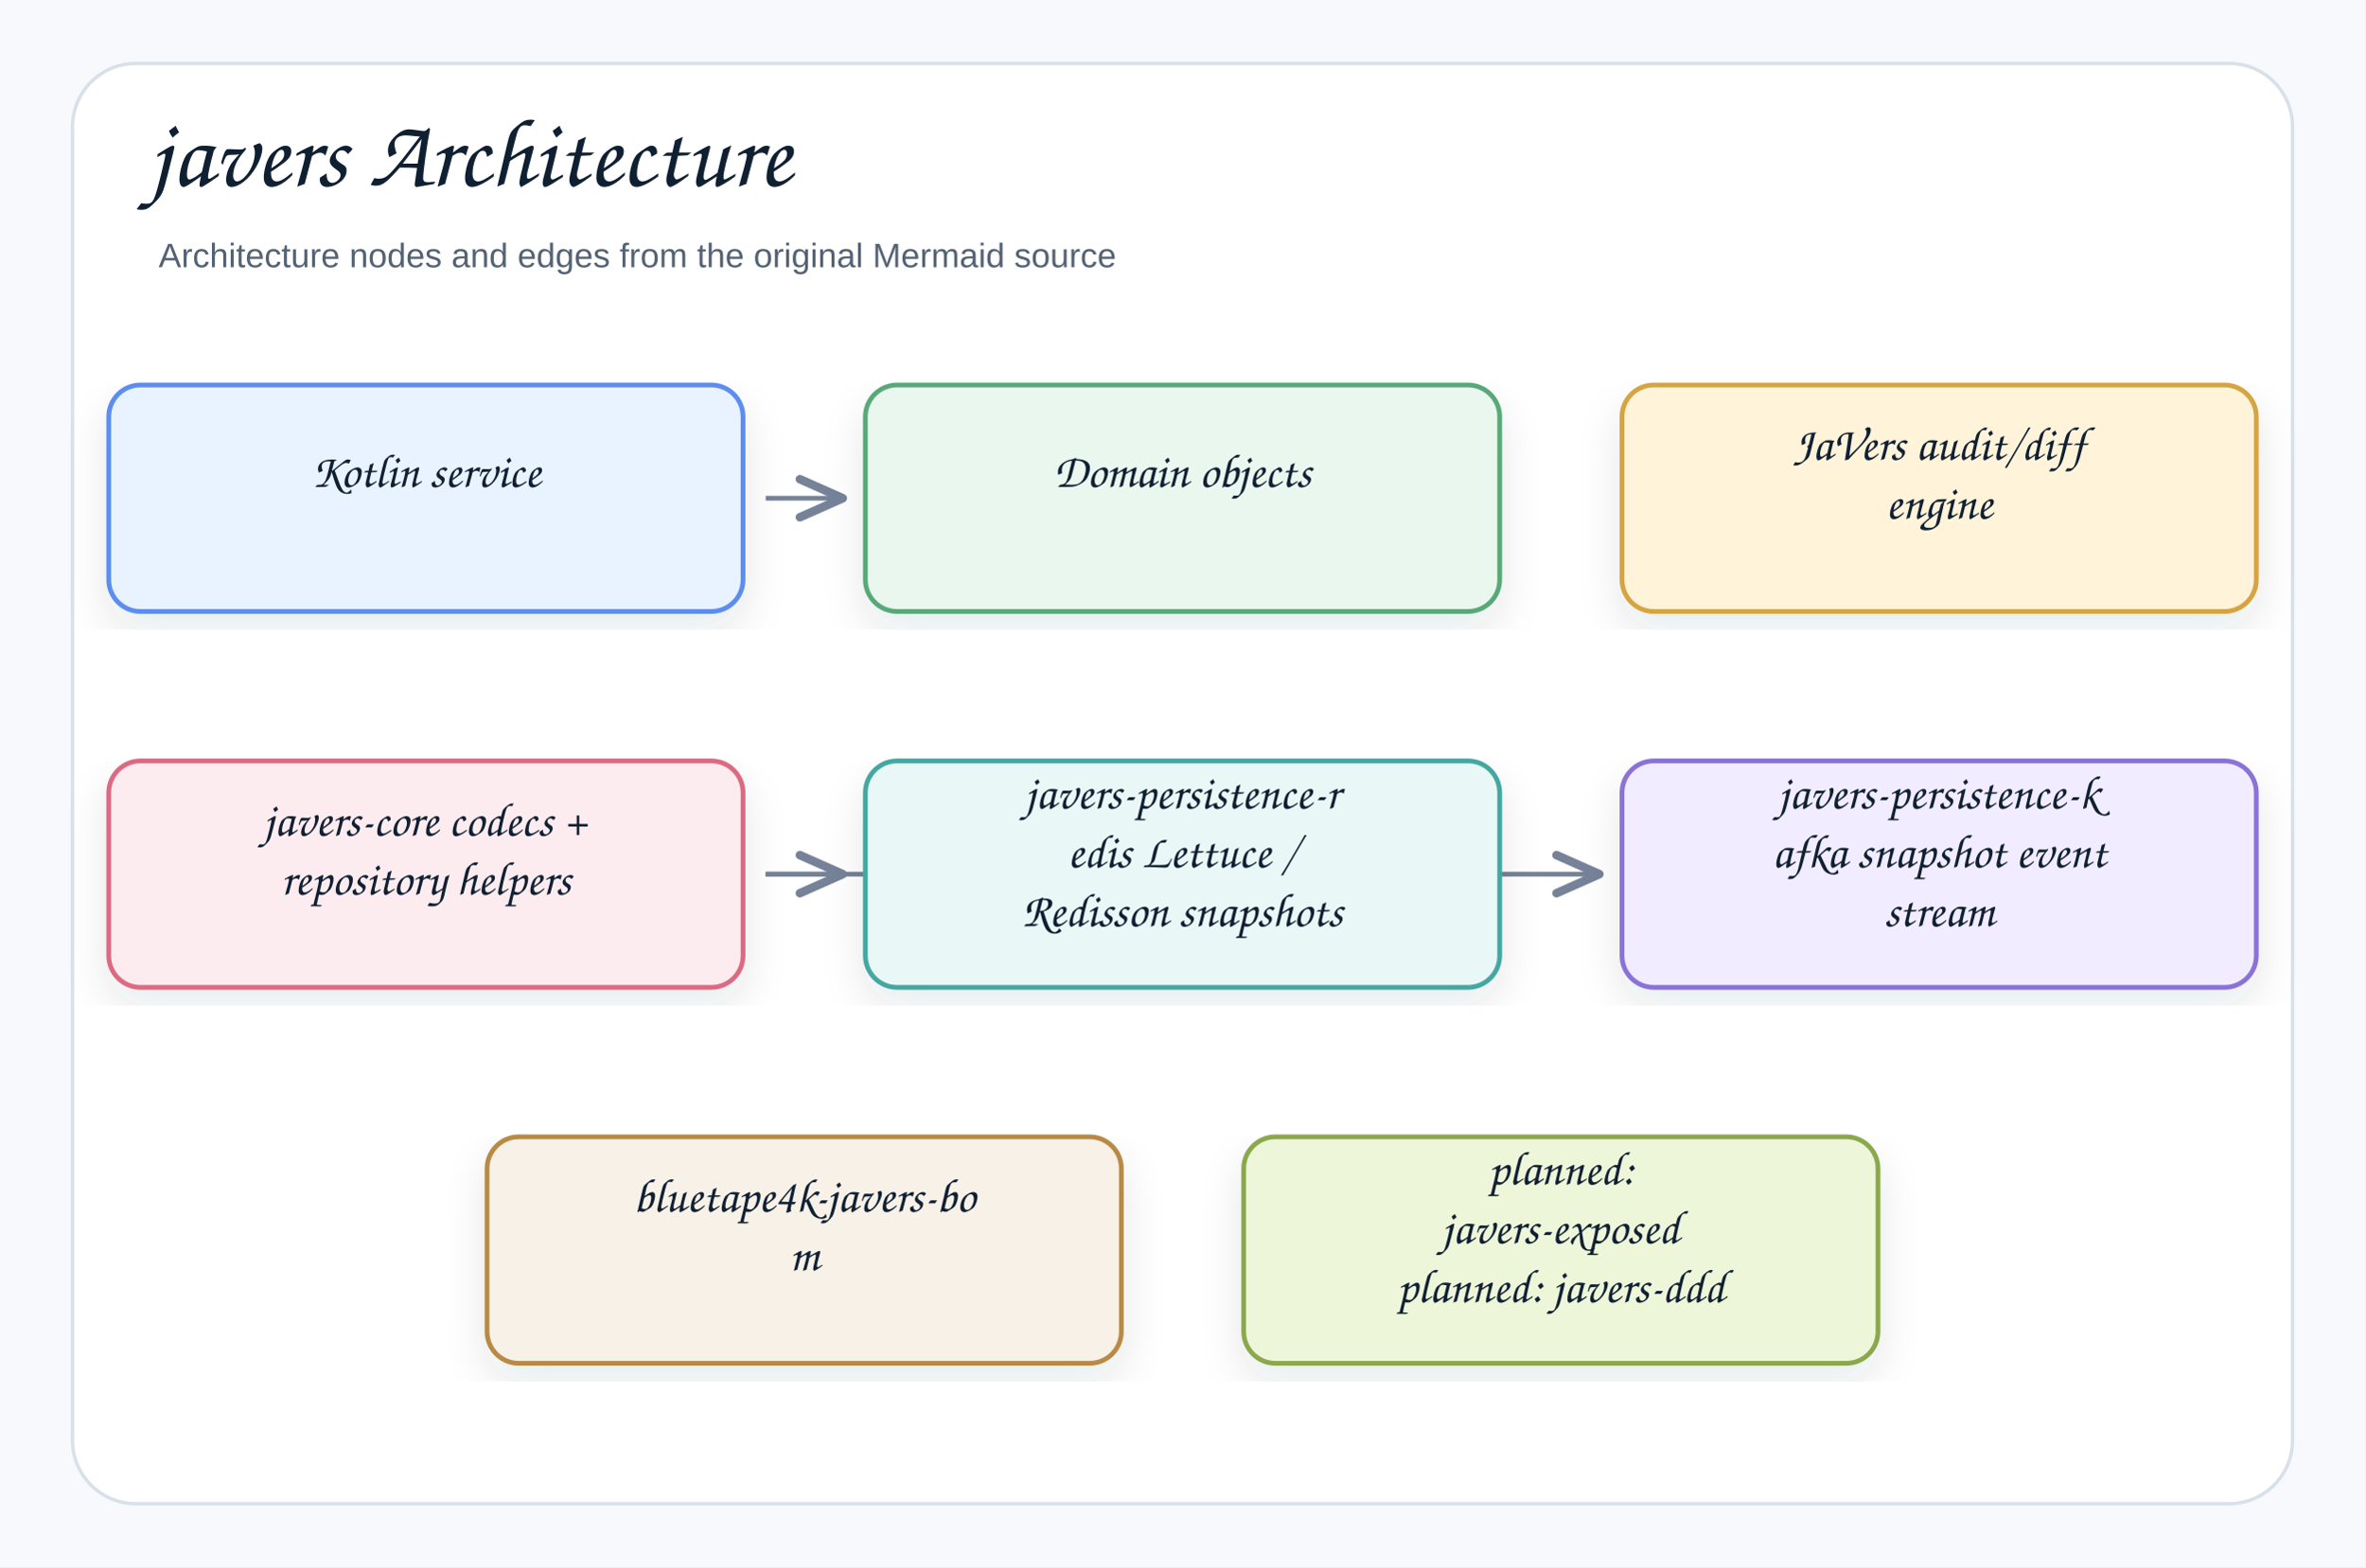
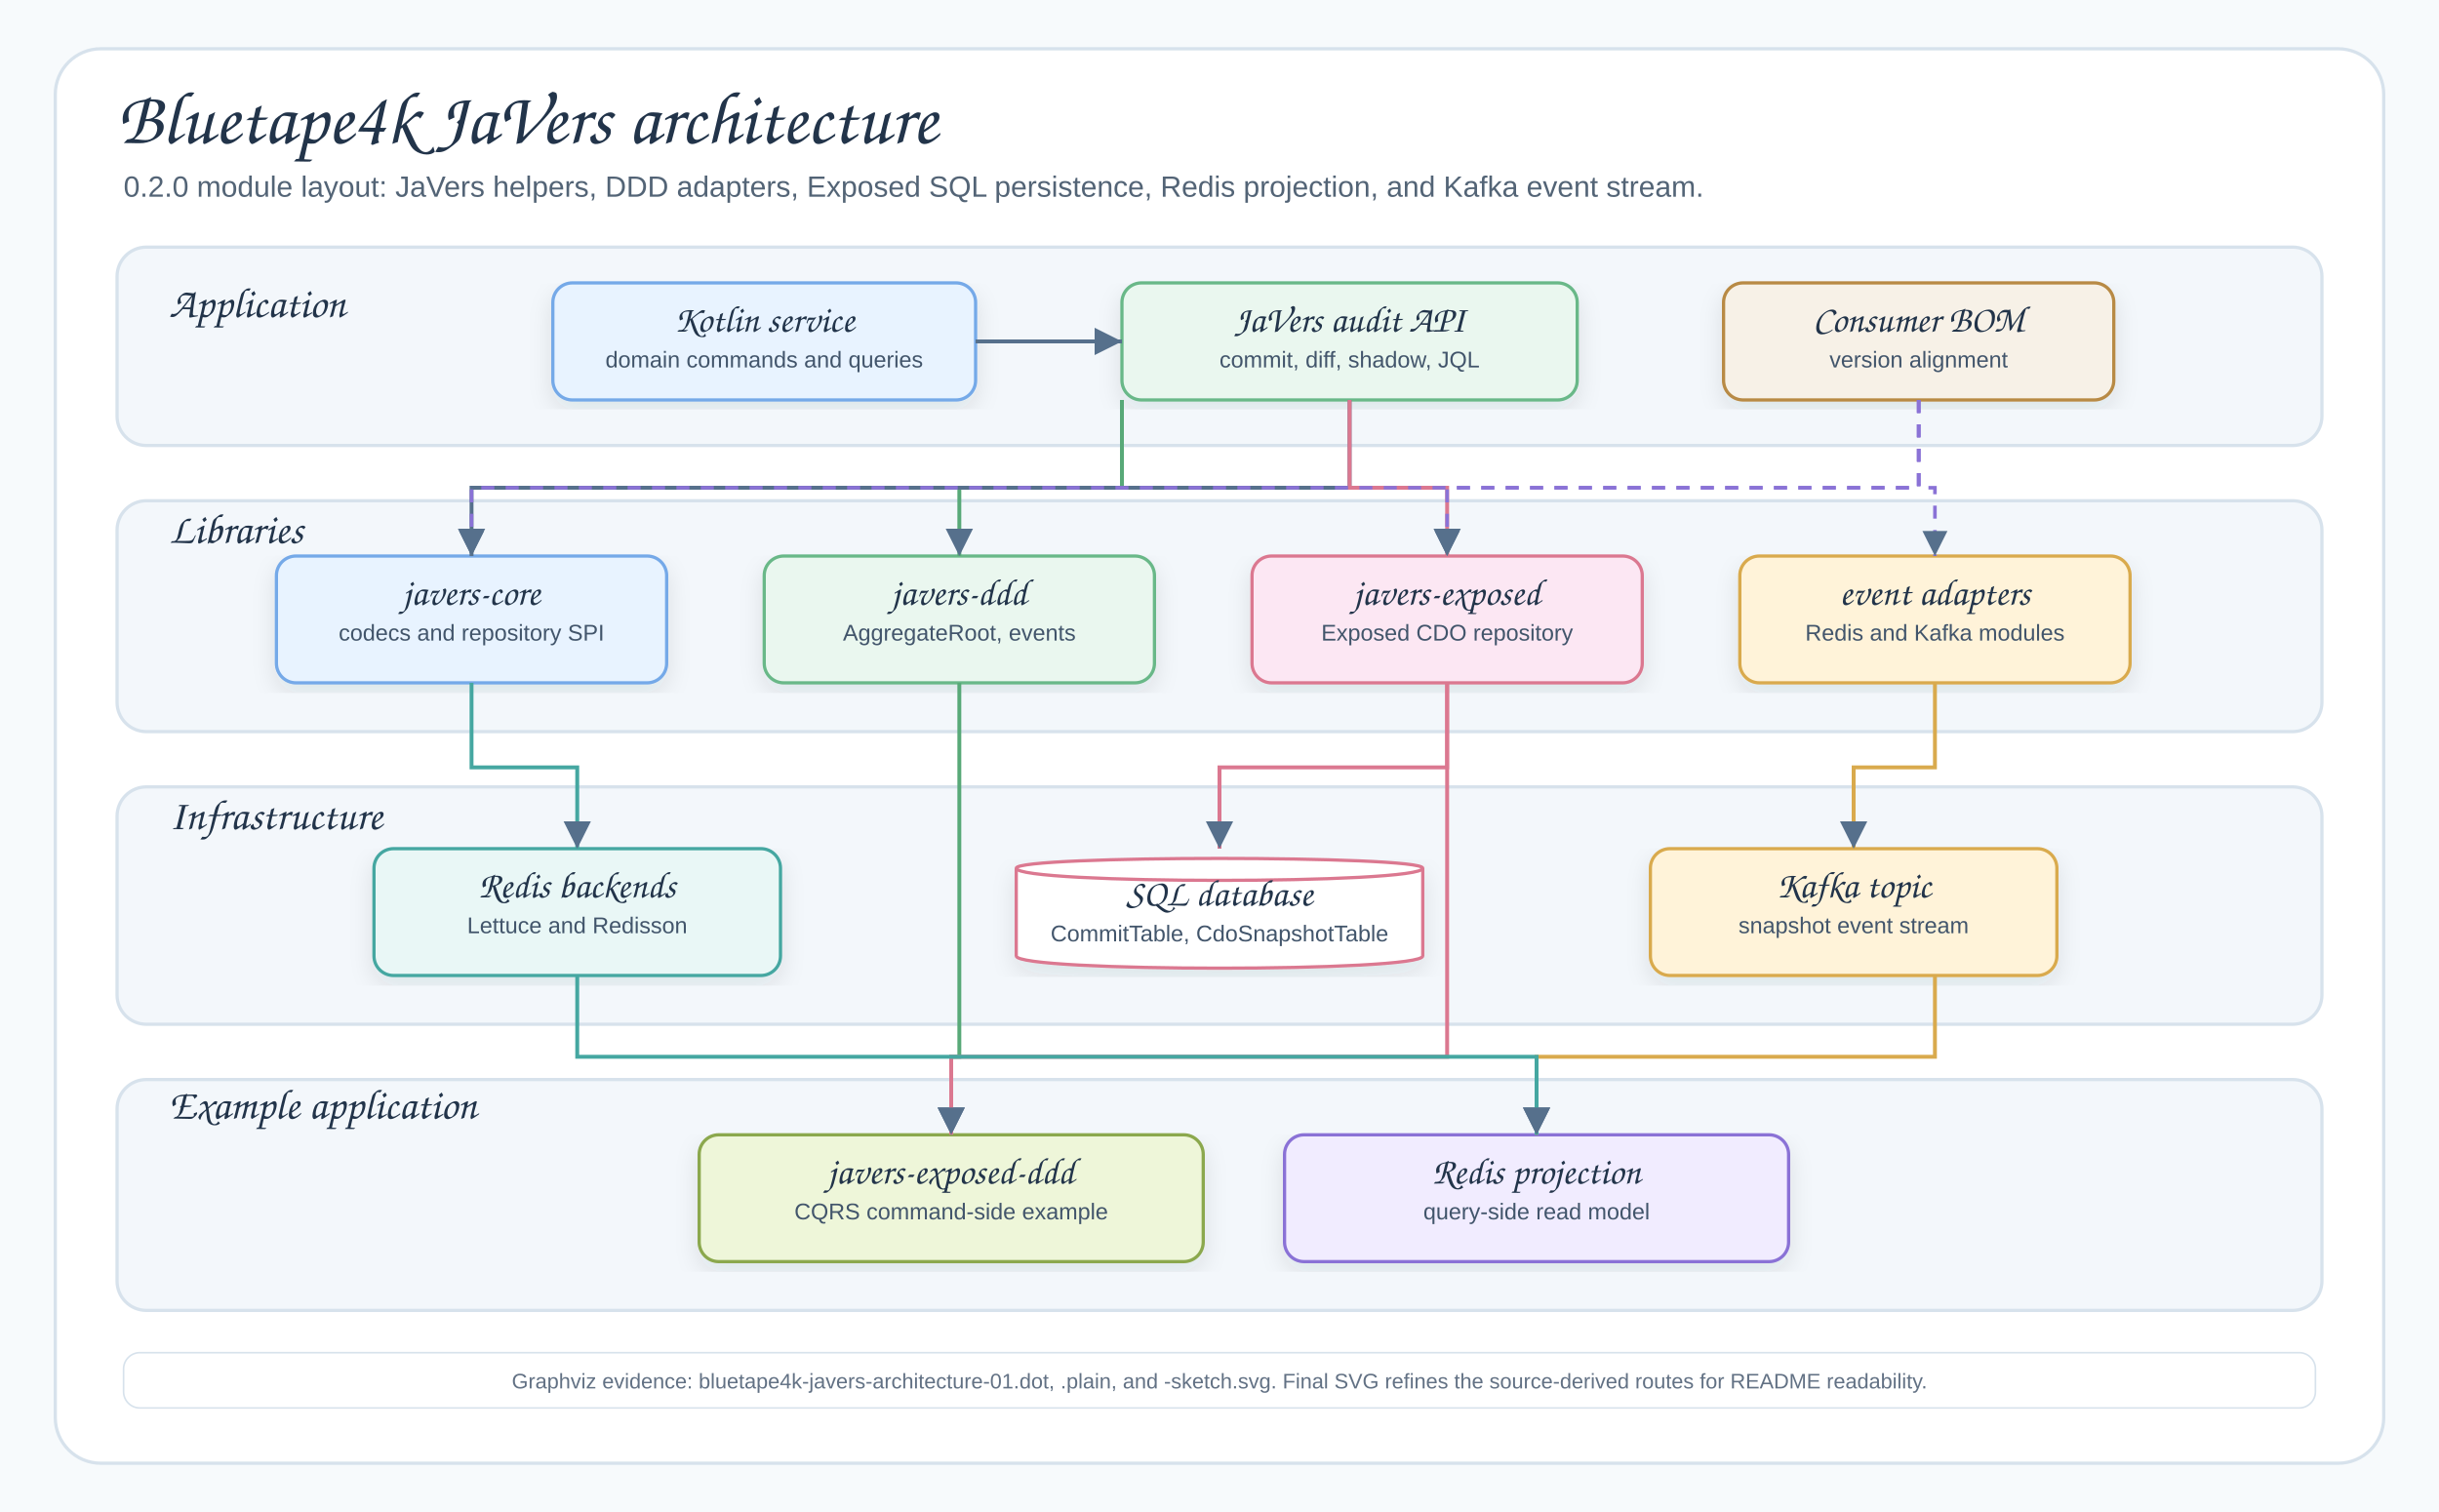
- <svg xmlns="http://www.w3.org/2000/svg" width="1044" height="692" viewBox="0 0 1044 692" role="img" aria-label="javers Architecture">
+ <svg xmlns="http://www.w3.org/2000/svg" width="1500" height="930" viewBox="0 0 1500 930" role="img" aria-labelledby="title desc">
  <defs>
    <filter id="shadow" x="-8%" y="-8%" width="116%" height="116%">
-       <feDropShadow dx="0" dy="8" stdDeviation="9" flood-color="#1f2937" flood-opacity="0.10" />
+       <feDropShadow dx="0" dy="6" stdDeviation="7" flood-color="#203040" flood-opacity="0.10" />
    </filter>
-     <marker id="openArrow" markerWidth="12" markerHeight="10" refX="10" refY="5" orient="auto" markerUnits="strokeWidth">
-       <path d="M 1 1 L 10 5 L 1 9" fill="none" stroke="#758297" stroke-width="1.8" stroke-linecap="round" stroke-linejoin="round" />
-     </marker>
-     <marker id="inherit" markerWidth="14" markerHeight="12" refX="12" refY="6" orient="auto" markerUnits="strokeWidth">
-       <path d="M 0 1 L 12 6 L 0 11 Z" fill="#ffffff" stroke="#758297" stroke-width="1.8" />
+     <marker id="arrow" markerWidth="9" markerHeight="9" refX="8" refY="4.5" orient="auto" markerUnits="strokeWidth">
+       <path d="M1,1 L8,4.5 L1,8 Z" fill="#56708C" />
    </marker>
    <style>
-     .canvas{fill:#f7f9fc}.frame{fill:#fff;stroke:#d8e0ea;stroke-width:1.5}
-     .title{font-family:"Architects Daughter","Comic Sans MS","Comic Sans",cursive;font-size:43px;font-weight:400;fill:#102033}
-     .subtitle{font-family:"Comic Sans MS","Comic Sans","Comic Neue",Arial,sans-serif;font-size:15px;font-weight:400;fill:#536273}
-     .label{font-family:"Architects Daughter","Comic Sans MS","Comic Sans",cursive;font-size:25px;font-weight:400;fill:#102033}
-     .smallLabel{font-family:"Architects Daughter","Comic Sans MS","Comic Sans",cursive;font-size:21px;font-weight:400;fill:#102033}
-     .mono{font-family:"Comic Sans MS","Comic Sans","Comic Neue",Arial,sans-serif;font-size:12px;font-weight:400;fill:#102033}
-     .small{font-family:"Comic Sans MS","Comic Sans","Comic Neue",Arial,sans-serif;font-size:12px;font-weight:400;fill:#536273}
-     .strong{font-family:"Comic Sans MS","Comic Sans","Comic Neue",Arial,sans-serif;font-size:13px;font-weight:400;fill:#102033}
-     .card{stroke-width:2.1;filter:url(#shadow)}.compartment{stroke-width:1.5;fill:none}
-     .line{stroke:#758297;stroke-width:2.1;fill:none;marker-end:url(#openArrow)}
-     .plainLine{stroke:#758297;stroke-width:2.1;fill:none}
-     .dashed{stroke:#758297;stroke-width:2.1;stroke-dasharray:7 6;fill:none;marker-end:url(#openArrow)}
-     .inheritLine{stroke:#758297;stroke-width:2.2;fill:none;marker-end:url(#inherit)}
-     .implLine{stroke:#758297;stroke-width:2.2;stroke-dasharray:8 7;fill:none;marker-end:url(#inherit)}
-   </style>
+       .canvas{fill:#F7FAFC}
+       .frame{fill:#FFFFFF;stroke:#D7E2EC;stroke-width:2}
+       .title{font-family:"Architects Daughter","Comic Sans MS","Comic Sans",cursive;font-size:46px;fill:#22344A;font-weight:400}
+       .subtitle{font-family:"Comic Sans MS","Comic Sans","Comic Neue",Arial,sans-serif;font-size:18px;fill:#536476;font-weight:400}
+       .layer{fill:#F3F7FB;stroke:#D7E2EC;stroke-width:2}
+       .layer-title{font-family:"Architects Daughter","Comic Sans MS","Comic Sans",cursive;font-size:26px;fill:#22344A;font-weight:400}
+       .card-title{font-family:"Architects Daughter","Comic Sans MS","Comic Sans",cursive;font-size:23px;fill:#22344A;font-weight:400}
+       .detail{font-family:"Comic Sans MS","Comic Sans","Comic Neue",Arial,sans-serif;font-size:14px;fill:#42556B;font-weight:400}
+       .small{font-family:"Comic Sans MS","Comic Sans","Comic Neue",Arial,sans-serif;font-size:13px;fill:#627184;font-weight:400}
+       .card{filter:url(#shadow);stroke-width:2}
+       .line{fill:none;stroke:#56708C;stroke-width:2.4;marker-end:url(#arrow)}
+       .line-ddd{fill:none;stroke:#58A978;stroke-width:2.4;marker-end:url(#arrow)}
+       .line-db{fill:none;stroke:#DB7890;stroke-width:2.4;marker-end:url(#arrow)}
+       .line-event{fill:none;stroke:#D9AA4D;stroke-width:2.4;marker-end:url(#arrow)}
+       .line-cache{fill:none;stroke:#45A7A1;stroke-width:2.4;marker-end:url(#arrow)}
+       .govern{fill:none;stroke:#8A72D6;stroke-width:2.2;stroke-dasharray:8 7;marker-end:url(#arrow)}
+       .pill{fill:#FFFFFF;stroke:#D7E2EC;stroke-width:1}
+     </style>
  </defs>
-   <rect class="canvas" width="1044" height="692" />
-   <rect class="frame" x="32" y="28" width="980" height="636" rx="28" />
-   <text class="title" x="66" y="82">javers Architecture</text>
-   <text class="subtitle" x="70" y="118">Architecture nodes and edges from the original Mermaid source</text>
-   <path class="line" d="M338 386 C338 386 706 386 706 386" />
-   <path class="line" d="M338 386 C338 386 372 386 372 386" />
-   <path class="line" d="M338 220 C338 220 372 220 372 220" />
-   <g transform="translate(48,170)">
-     <rect class="card" x="0" y="0" width="280" height="100" rx="14" fill="#E8F3FF" stroke="#5B8DEF" />
-     <text class="smallLabel" x="140" y="45" text-anchor="middle">Kotlin service</text>
+   <rect class="canvas" width="1500" height="930" />
+   <rect class="frame" x="34" y="30" width="1432" height="870" rx="28" />
+   <text class="title" x="72" y="88">Bluetape4k JaVers architecture</text>
+   <text class="subtitle" x="76" y="121">0.2.0 module layout: JaVers helpers, DDD adapters, Exposed SQL persistence, Redis projection, and Kafka event stream.</text>
+   <rect class="layer" x="72" y="152" width="1356" height="122" rx="18" />
+   <text class="layer-title" x="104" y="195">Application</text>
+   <g transform="translate(340,174)">
+     <rect class="card" x="0" y="0" width="260" height="72" rx="12" fill="#E8F3FF" stroke="#75A9E8" />
+     <text class="card-title" x="130" y="30" text-anchor="middle">Kotlin service</text>
+     <text class="detail" x="130" y="52" text-anchor="middle">domain commands and queries</text>
  </g>
-   <g transform="translate(382,170)">
-     <rect class="card" x="0" y="0" width="280" height="100" rx="14" fill="#EAF7EF" stroke="#58A978" />
-     <text class="smallLabel" x="140" y="45" text-anchor="middle">Domain objects</text>
+   <g transform="translate(690,174)">
+     <rect class="card" x="0" y="0" width="280" height="72" rx="12" fill="#EAF7EF" stroke="#69B888" />
+     <text class="card-title" x="140" y="30" text-anchor="middle">JaVers audit API</text>
+     <text class="detail" x="140" y="52" text-anchor="middle">commit, diff, shadow, JQL</text>
  </g>
-   <g transform="translate(716,170)">
-     <rect class="card" x="0" y="0" width="280" height="100" rx="14" fill="#FFF3D9" stroke="#D6A441" />
-     <text class="smallLabel" x="140" y="33" text-anchor="middle">JaVers audit/diff</text>
-     <text class="smallLabel" x="140" y="59" text-anchor="middle">engine</text>
+   <g transform="translate(1060,174)">
+     <rect class="card" x="0" y="0" width="240" height="72" rx="12" fill="#F7F1E7" stroke="#B88A44" />
+     <text class="card-title" x="120" y="30" text-anchor="middle">Consumer BOM</text>
+     <text class="detail" x="120" y="52" text-anchor="middle">version alignment</text>
  </g>
-   <g transform="translate(48,336)">
-     <rect class="card" x="0" y="0" width="280" height="100" rx="14" fill="#FDECEF" stroke="#DC6B82" />
-     <text class="smallLabel" x="140" y="33" text-anchor="middle">javers-core codecs +</text>
-     <text class="smallLabel" x="140" y="59" text-anchor="middle">repository helpers</text>
+   <rect class="layer" x="72" y="308" width="1356" height="142" rx="18" />
+   <text class="layer-title" x="104" y="334">Libraries</text>
+   <g transform="translate(170,342)">
+     <rect class="card" x="0" y="0" width="240" height="78" rx="12" fill="#E8F3FF" stroke="#75A9E8" />
+     <text class="card-title" x="120" y="30" text-anchor="middle">javers-core</text>
+     <text class="detail" x="120" y="52" text-anchor="middle">codecs and repository SPI</text>
  </g>
-   <g transform="translate(382,336)">
-     <rect class="card" x="0" y="0" width="280" height="100" rx="14" fill="#E9F7F6" stroke="#45A7A1" />
-     <text class="smallLabel" x="140" y="21" text-anchor="middle">javers-persistence-r</text>
-     <text class="smallLabel" x="140" y="47" text-anchor="middle">edis Lettuce /</text>
-     <text class="smallLabel" x="140" y="73" text-anchor="middle">Redisson snapshots</text>
+   <g transform="translate(470,342)">
+     <rect class="card" x="0" y="0" width="240" height="78" rx="12" fill="#EAF7EF" stroke="#69B888" />
+     <text class="card-title" x="120" y="30" text-anchor="middle">javers-ddd</text>
+     <text class="detail" x="120" y="52" text-anchor="middle">AggregateRoot, events</text>
  </g>
-   <g transform="translate(716,336)">
-     <rect class="card" x="0" y="0" width="280" height="100" rx="14" fill="#F1ECFF" stroke="#8A72D6" />
-     <text class="smallLabel" x="140" y="21" text-anchor="middle">javers-persistence-k</text>
-     <text class="smallLabel" x="140" y="47" text-anchor="middle">afka snapshot event</text>
-     <text class="smallLabel" x="140" y="73" text-anchor="middle">stream</text>
+   <g transform="translate(770,342)">
+     <rect class="card" x="0" y="0" width="240" height="78" rx="12" fill="#FCE7F3" stroke="#DB7890" />
+     <text class="card-title" x="120" y="30" text-anchor="middle">javers-exposed</text>
+     <text class="detail" x="120" y="52" text-anchor="middle">Exposed CDO repository</text>
  </g>
-   <g transform="translate(215,502)">
-     <rect class="card" x="0" y="0" width="280" height="100" rx="14" fill="#F7F1E7" stroke="#B88A44" />
-     <text class="smallLabel" x="140" y="33" text-anchor="middle">bluetape4k-javers-bo</text>
-     <text class="smallLabel" x="140" y="59" text-anchor="middle">m</text>
+   <g transform="translate(1070,342)">
+     <rect class="card" x="0" y="0" width="240" height="78" rx="12" fill="#FFF3D9" stroke="#D9AA4D" />
+     <text class="card-title" x="120" y="30" text-anchor="middle">event adapters</text>
+     <text class="detail" x="120" y="52" text-anchor="middle">Redis and Kafka modules</text>
  </g>
-   <g transform="translate(549,502)">
-     <rect class="card" x="0" y="0" width="280" height="100" rx="14" fill="#EEF6D9" stroke="#8BA84D" />
-     <text class="smallLabel" x="140" y="21" text-anchor="middle">planned:</text>
-     <text class="smallLabel" x="140" y="47" text-anchor="middle">javers-exposed</text>
-     <text class="smallLabel" x="140" y="73" text-anchor="middle">planned: javers-ddd</text>
+   <rect class="layer" x="72" y="484" width="1356" height="146" rx="18" />
+   <text class="layer-title" x="104" y="510">Infrastructure</text>
+   <g transform="translate(230,522)">
+     <rect class="card" x="0" y="0" width="250" height="78" rx="12" fill="#E9F7F6" stroke="#45A7A1" />
+     <text class="card-title" x="125" y="30" text-anchor="middle">Redis backends</text>
+     <text class="detail" x="125" y="52" text-anchor="middle">Lettuce and Redisson</text>
+   </g>
+   <g transform="translate(625,522)">
+     <path class="card" d="M0 12 C0 4 250 4 250 12 L250 66 C250 76 0 76 0 66 Z" fill="#FFFFFF" stroke="#DB7890" />
+     <path d="M0 12 C0 22 250 22 250 12" fill="none" stroke="#DB7890" stroke-width="2" />
+     <text class="card-title" x="125" y="35" text-anchor="middle">SQL database</text>
+     <text class="detail" x="125" y="57" text-anchor="middle">CommitTable, CdoSnapshotTable</text>
+   </g>
+   <g transform="translate(1015,522)">
+     <rect class="card" x="0" y="0" width="250" height="78" rx="12" fill="#FFF3D9" stroke="#D9AA4D" />
+     <text class="card-title" x="125" y="30" text-anchor="middle">Kafka topic</text>
+     <text class="detail" x="125" y="52" text-anchor="middle">snapshot event stream</text>
+   </g>
+   <rect class="layer" x="72" y="664" width="1356" height="142" rx="18" />
+   <text class="layer-title" x="104" y="688">Example application</text>
+   <g transform="translate(430,698)">
+     <rect class="card" x="0" y="0" width="310" height="78" rx="12" fill="#EEF6D9" stroke="#8BA84D" />
+     <text class="card-title" x="155" y="30" text-anchor="middle">javers-exposed-ddd</text>
+     <text class="detail" x="155" y="52" text-anchor="middle">CQRS command-side example</text>
+   </g>
+   <g transform="translate(790,698)">
+     <rect class="card" x="0" y="0" width="310" height="78" rx="12" fill="#F1ECFF" stroke="#8A72D6" />
+     <text class="card-title" x="155" y="30" text-anchor="middle">Redis projection</text>
+     <text class="detail" x="155" y="52" text-anchor="middle">query-side read model</text>
+   </g>
+   <path class="line" d="M600 210 H690" />
+   <path class="line-ddd" d="M690 246 V300 H590 V342" />
+   <path class="line" d="M830 246 V300 H290 V342" />
+   <path class="line-db" d="M830 246 V300 H890 V342" />
+   <path class="line-cache" d="M290 420 V472 H355 V522" />
+   <path class="line-db" d="M890 420 V472 H750 V522" />
+   <path class="line-event" d="M1190 420 V472 H1140 V522" />
+   <path class="line-ddd" d="M590 420 V650 H585 V698" />
+   <path class="line-db" d="M890 420 V650 H585 V698" />
+   <path class="line-event" d="M1190 600 V650 H945 V698" />
+   <path class="line-cache" d="M355 600 V650 H945 V698" />
+   <path class="govern" d="M1180 246 V300 H290 V342" />
+   <path class="govern" d="M1180 246 V300 H890 V342" />
+   <path class="govern" d="M1180 246 V300 H1190 V342" />
+   <g transform="translate(76,832)">
+     <rect class="pill" x="0" y="0" width="1348" height="34" rx="10" />
+     <text class="small" x="674" y="22" text-anchor="middle">Graphviz evidence: bluetape4k-javers-architecture-01.dot, .plain, and -sketch.svg. Final SVG refines the source-derived routes for README readability.</text>
  </g>
</svg>
